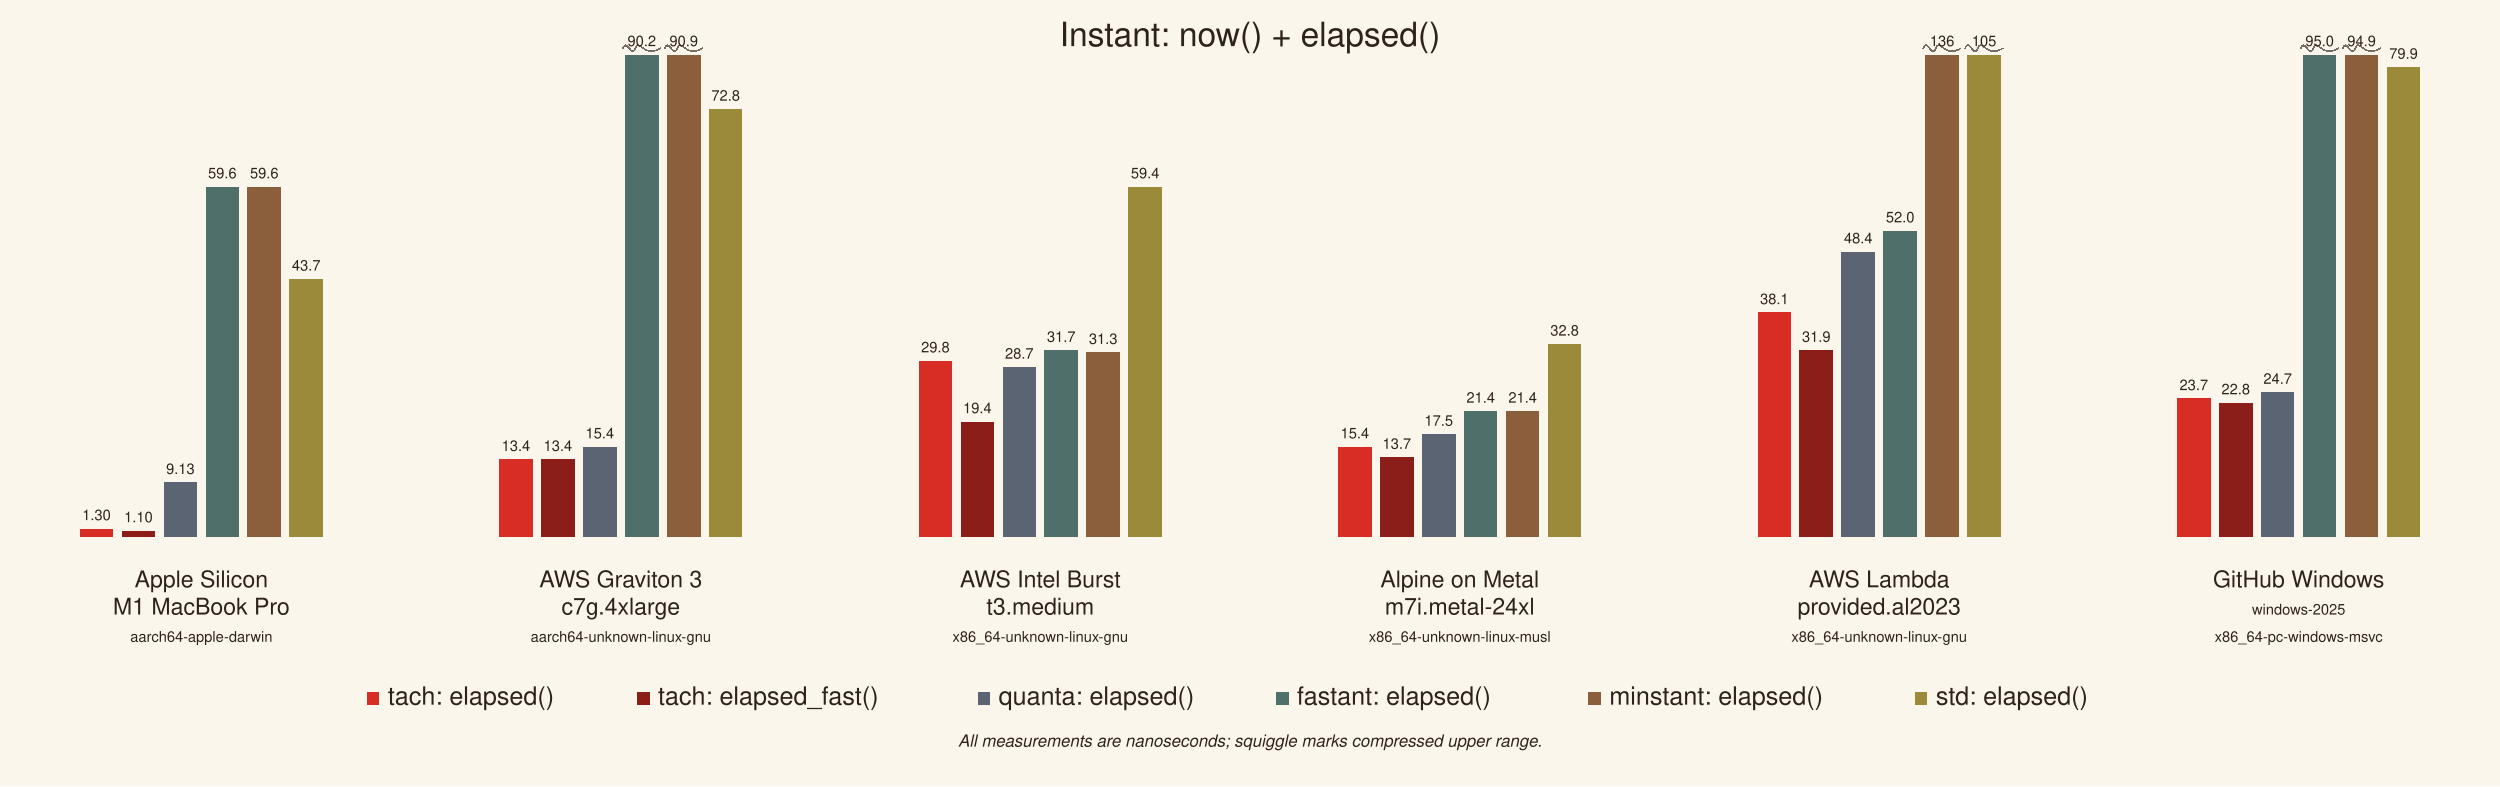
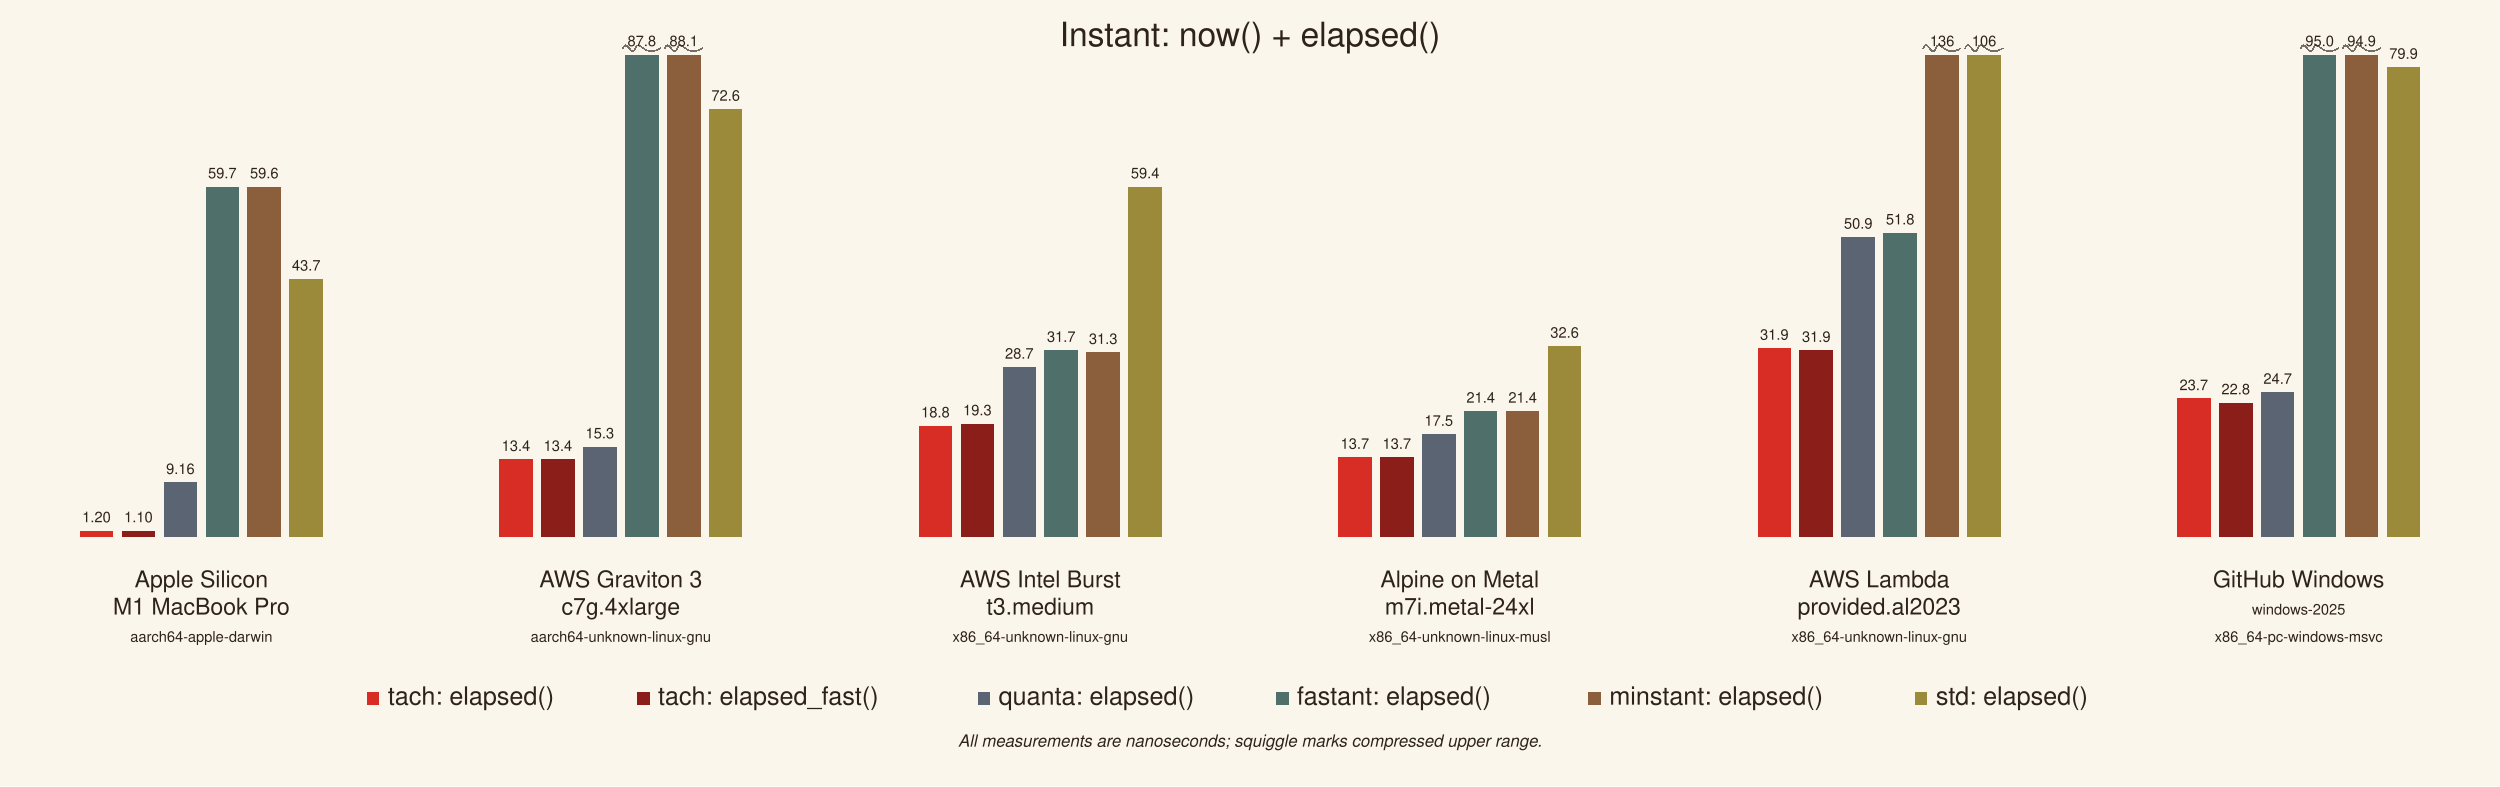
<svg xmlns="http://www.w3.org/2000/svg" width="1192" height="375" viewBox="0 0 1192 375">
  <rect width="1192" height="375" fill="#FBF6EC" />
  <g shape-rendering="crispEdges">
    <text x="596" y="22" text-anchor="middle" font-family="Avenir Next, Helvetica, Arial, sans-serif" font-size="16" fill="#2E231B">Instant: now() + elapsed()</text>
    <rect x="174.92" y="330" width="6" height="6" fill="#D72D24" />
    <text x="184.92" y="336" text-anchor="start" font-family="Avenir Next, Helvetica, Arial, sans-serif" font-size="12" fill="#2E231B">tach: elapsed()</text>
    <rect x="303.72" y="330" width="6" height="6" fill="#8B1E18" />
    <text x="313.72" y="336" text-anchor="start" font-family="Avenir Next, Helvetica, Arial, sans-serif" font-size="12" fill="#2E231B">tach: elapsed_fast()</text>
    <rect x="466.12" y="330" width="6" height="6" fill="#5B6472" />
    <text x="476.12" y="336" text-anchor="start" font-family="Avenir Next, Helvetica, Arial, sans-serif" font-size="12" fill="#2E231B">quanta: elapsed()</text>
    <rect x="608.36" y="330" width="6" height="6" fill="#4F6F6A" />
    <text x="618.36" y="336" text-anchor="start" font-family="Avenir Next, Helvetica, Arial, sans-serif" font-size="12" fill="#2E231B">fastant: elapsed()</text>
    <rect x="757.32" y="330" width="6" height="6" fill="#8B5E3C" />
    <text x="767.32" y="336" text-anchor="start" font-family="Avenir Next, Helvetica, Arial, sans-serif" font-size="12" fill="#2E231B">minstant: elapsed()</text>
    <rect x="913" y="330" width="6" height="6" fill="#9A8A3A" />
    <text x="923" y="336" text-anchor="start" font-family="Avenir Next, Helvetica, Arial, sans-serif" font-size="12" fill="#2E231B">std: elapsed()</text>
    <text x="596" y="356" text-anchor="middle" font-family="Avenir Next, Helvetica, Arial, sans-serif" font-size="8" font-style="italic" fill="#2E231B">All measurements are nanoseconds; squiggle marks compressed upper range.</text>
-     <rect x="38" y="252" width="16" height="4" fill="#D72D24" />
-     <text x="46" y="248" text-anchor="middle" font-family="Avenir Next, Helvetica, Arial, sans-serif" font-size="7" fill="#2E231B">1.30</text>
+     <rect x="38" y="253" width="16" height="3" fill="#D72D24" />
+     <text x="46" y="249" text-anchor="middle" font-family="Avenir Next, Helvetica, Arial, sans-serif" font-size="7" fill="#2E231B">1.20</text>
    <rect x="58" y="253" width="16" height="3" fill="#8B1E18" />
    <text x="66" y="249" text-anchor="middle" font-family="Avenir Next, Helvetica, Arial, sans-serif" font-size="7" fill="#2E231B">1.10</text>
    <rect x="78" y="230" width="16" height="26" fill="#5B6472" />
-     <text x="86" y="226" text-anchor="middle" font-family="Avenir Next, Helvetica, Arial, sans-serif" font-size="7" fill="#2E231B">9.13</text>
+     <text x="86" y="226" text-anchor="middle" font-family="Avenir Next, Helvetica, Arial, sans-serif" font-size="7" fill="#2E231B">9.16</text>
    <rect x="98" y="89" width="16" height="167" fill="#4F6F6A" />
-     <text x="106" y="85" text-anchor="middle" font-family="Avenir Next, Helvetica, Arial, sans-serif" font-size="7" fill="#2E231B">59.6</text>
+     <text x="106" y="85" text-anchor="middle" font-family="Avenir Next, Helvetica, Arial, sans-serif" font-size="7" fill="#2E231B">59.7</text>
    <rect x="118" y="89" width="16" height="167" fill="#8B5E3C" />
    <text x="126" y="85" text-anchor="middle" font-family="Avenir Next, Helvetica, Arial, sans-serif" font-size="7" fill="#2E231B">59.6</text>
    <rect x="138" y="133" width="16" height="123" fill="#9A8A3A" />
    <text x="146" y="129" text-anchor="middle" font-family="Avenir Next, Helvetica, Arial, sans-serif" font-size="7" fill="#2E231B">43.7</text>
    <text x="96" y="280" text-anchor="middle" font-family="Avenir Next, Helvetica, Arial, sans-serif" font-size="11" fill="#2E231B">Apple Silicon</text>
    <text x="96" y="293" text-anchor="middle" font-family="Avenir Next, Helvetica, Arial, sans-serif" font-size="11" fill="#2E231B">M1 MacBook Pro</text>
    <text x="96" y="306" text-anchor="middle" font-family="Avenir Next, Helvetica, Arial, sans-serif" font-size="7" fill="#2E231B">aarch64-apple-darwin</text>
    <rect x="238" y="219" width="16" height="37" fill="#D72D24" />
    <text x="246" y="215" text-anchor="middle" font-family="Avenir Next, Helvetica, Arial, sans-serif" font-size="7" fill="#2E231B">13.4</text>
    <rect x="258" y="219" width="16" height="37" fill="#8B1E18" />
    <text x="266" y="215" text-anchor="middle" font-family="Avenir Next, Helvetica, Arial, sans-serif" font-size="7" fill="#2E231B">13.4</text>
    <rect x="278" y="213" width="16" height="43" fill="#5B6472" />
-     <text x="286" y="209" text-anchor="middle" font-family="Avenir Next, Helvetica, Arial, sans-serif" font-size="7" fill="#2E231B">15.4</text>
+     <text x="286" y="209" text-anchor="middle" font-family="Avenir Next, Helvetica, Arial, sans-serif" font-size="7" fill="#2E231B">15.3</text>
    <rect x="298" y="26" width="16" height="230" fill="#4F6F6A" />
    <path d="M297 23 C299 18 301 28 303 23 S307 28 315 23" stroke="#FBF6EC" stroke-width="4" fill="none" stroke-linecap="round" />
    <path d="M297 23 C299 18 301 28 303 23 S307 28 315 23" stroke="#2E231B" stroke-width="0.8" fill="none" stroke-linecap="round" opacity="0.65" />
-     <text x="306" y="22" text-anchor="middle" font-family="Avenir Next, Helvetica, Arial, sans-serif" font-size="7" fill="#2E231B">90.2</text>
+     <text x="306" y="22" text-anchor="middle" font-family="Avenir Next, Helvetica, Arial, sans-serif" font-size="7" fill="#2E231B">87.8</text>
    <rect x="318" y="26" width="16" height="230" fill="#8B5E3C" />
    <path d="M317 23 C319 18 321 28 323 23 S327 28 335 23" stroke="#FBF6EC" stroke-width="4" fill="none" stroke-linecap="round" />
    <path d="M317 23 C319 18 321 28 323 23 S327 28 335 23" stroke="#2E231B" stroke-width="0.8" fill="none" stroke-linecap="round" opacity="0.65" />
-     <text x="326" y="22" text-anchor="middle" font-family="Avenir Next, Helvetica, Arial, sans-serif" font-size="7" fill="#2E231B">90.9</text>
+     <text x="326" y="22" text-anchor="middle" font-family="Avenir Next, Helvetica, Arial, sans-serif" font-size="7" fill="#2E231B">88.1</text>
    <rect x="338" y="52" width="16" height="204" fill="#9A8A3A" />
-     <text x="346" y="48" text-anchor="middle" font-family="Avenir Next, Helvetica, Arial, sans-serif" font-size="7" fill="#2E231B">72.8</text>
+     <text x="346" y="48" text-anchor="middle" font-family="Avenir Next, Helvetica, Arial, sans-serif" font-size="7" fill="#2E231B">72.6</text>
    <text x="296" y="280" text-anchor="middle" font-family="Avenir Next, Helvetica, Arial, sans-serif" font-size="11" fill="#2E231B">AWS Graviton 3</text>
    <text x="296" y="293" text-anchor="middle" font-family="Avenir Next, Helvetica, Arial, sans-serif" font-size="11" fill="#2E231B">c7g.4xlarge</text>
    <text x="296" y="306" text-anchor="middle" font-family="Avenir Next, Helvetica, Arial, sans-serif" font-size="7" fill="#2E231B">aarch64-unknown-linux-gnu</text>
-     <rect x="438" y="172" width="16" height="84" fill="#D72D24" />
-     <text x="446" y="168" text-anchor="middle" font-family="Avenir Next, Helvetica, Arial, sans-serif" font-size="7" fill="#2E231B">29.8</text>
-     <rect x="458" y="201" width="16" height="55" fill="#8B1E18" />
-     <text x="466" y="197" text-anchor="middle" font-family="Avenir Next, Helvetica, Arial, sans-serif" font-size="7" fill="#2E231B">19.4</text>
+     <rect x="438" y="203" width="16" height="53" fill="#D72D24" />
+     <text x="446" y="199" text-anchor="middle" font-family="Avenir Next, Helvetica, Arial, sans-serif" font-size="7" fill="#2E231B">18.8</text>
+     <rect x="458" y="202" width="16" height="54" fill="#8B1E18" />
+     <text x="466" y="198" text-anchor="middle" font-family="Avenir Next, Helvetica, Arial, sans-serif" font-size="7" fill="#2E231B">19.3</text>
    <rect x="478" y="175" width="16" height="81" fill="#5B6472" />
    <text x="486" y="171" text-anchor="middle" font-family="Avenir Next, Helvetica, Arial, sans-serif" font-size="7" fill="#2E231B">28.7</text>
    <rect x="498" y="167" width="16" height="89" fill="#4F6F6A" />
    <text x="506" y="163" text-anchor="middle" font-family="Avenir Next, Helvetica, Arial, sans-serif" font-size="7" fill="#2E231B">31.7</text>
    <rect x="518" y="168" width="16" height="88" fill="#8B5E3C" />
    <text x="526" y="164" text-anchor="middle" font-family="Avenir Next, Helvetica, Arial, sans-serif" font-size="7" fill="#2E231B">31.3</text>
    <rect x="538" y="89" width="16" height="167" fill="#9A8A3A" />
    <text x="546" y="85" text-anchor="middle" font-family="Avenir Next, Helvetica, Arial, sans-serif" font-size="7" fill="#2E231B">59.4</text>
    <text x="496" y="280" text-anchor="middle" font-family="Avenir Next, Helvetica, Arial, sans-serif" font-size="11" fill="#2E231B">AWS Intel Burst</text>
    <text x="496" y="293" text-anchor="middle" font-family="Avenir Next, Helvetica, Arial, sans-serif" font-size="11" fill="#2E231B">t3.medium</text>
    <text x="496" y="306" text-anchor="middle" font-family="Avenir Next, Helvetica, Arial, sans-serif" font-size="7" fill="#2E231B">x86_64-unknown-linux-gnu</text>
-     <rect x="638" y="213" width="16" height="43" fill="#D72D24" />
-     <text x="646" y="209" text-anchor="middle" font-family="Avenir Next, Helvetica, Arial, sans-serif" font-size="7" fill="#2E231B">15.4</text>
+     <rect x="638" y="218" width="16" height="38" fill="#D72D24" />
+     <text x="646" y="214" text-anchor="middle" font-family="Avenir Next, Helvetica, Arial, sans-serif" font-size="7" fill="#2E231B">13.7</text>
    <rect x="658" y="218" width="16" height="38" fill="#8B1E18" />
    <text x="666" y="214" text-anchor="middle" font-family="Avenir Next, Helvetica, Arial, sans-serif" font-size="7" fill="#2E231B">13.7</text>
    <rect x="678" y="207" width="16" height="49" fill="#5B6472" />
    <text x="686" y="203" text-anchor="middle" font-family="Avenir Next, Helvetica, Arial, sans-serif" font-size="7" fill="#2E231B">17.5</text>
    <rect x="698" y="196" width="16" height="60" fill="#4F6F6A" />
    <text x="706" y="192" text-anchor="middle" font-family="Avenir Next, Helvetica, Arial, sans-serif" font-size="7" fill="#2E231B">21.4</text>
    <rect x="718" y="196" width="16" height="60" fill="#8B5E3C" />
    <text x="726" y="192" text-anchor="middle" font-family="Avenir Next, Helvetica, Arial, sans-serif" font-size="7" fill="#2E231B">21.4</text>
-     <rect x="738" y="164" width="16" height="92" fill="#9A8A3A" />
-     <text x="746" y="160" text-anchor="middle" font-family="Avenir Next, Helvetica, Arial, sans-serif" font-size="7" fill="#2E231B">32.8</text>
+     <rect x="738" y="165" width="16" height="91" fill="#9A8A3A" />
+     <text x="746" y="161" text-anchor="middle" font-family="Avenir Next, Helvetica, Arial, sans-serif" font-size="7" fill="#2E231B">32.6</text>
    <text x="696" y="280" text-anchor="middle" font-family="Avenir Next, Helvetica, Arial, sans-serif" font-size="11" fill="#2E231B">Alpine on Metal</text>
    <text x="696" y="293" text-anchor="middle" font-family="Avenir Next, Helvetica, Arial, sans-serif" font-size="11" fill="#2E231B">m7i.metal-24xl</text>
    <text x="696" y="306" text-anchor="middle" font-family="Avenir Next, Helvetica, Arial, sans-serif" font-size="7" fill="#2E231B">x86_64-unknown-linux-musl</text>
-     <rect x="838" y="149" width="16" height="107" fill="#D72D24" />
-     <text x="846" y="145" text-anchor="middle" font-family="Avenir Next, Helvetica, Arial, sans-serif" font-size="7" fill="#2E231B">38.1</text>
+     <rect x="838" y="166" width="16" height="90" fill="#D72D24" />
+     <text x="846" y="162" text-anchor="middle" font-family="Avenir Next, Helvetica, Arial, sans-serif" font-size="7" fill="#2E231B">31.9</text>
    <rect x="858" y="167" width="16" height="89" fill="#8B1E18" />
    <text x="866" y="163" text-anchor="middle" font-family="Avenir Next, Helvetica, Arial, sans-serif" font-size="7" fill="#2E231B">31.9</text>
-     <rect x="878" y="120" width="16" height="136" fill="#5B6472" />
-     <text x="886" y="116" text-anchor="middle" font-family="Avenir Next, Helvetica, Arial, sans-serif" font-size="7" fill="#2E231B">48.4</text>
-     <rect x="898" y="110" width="16" height="146" fill="#4F6F6A" />
-     <text x="906" y="106" text-anchor="middle" font-family="Avenir Next, Helvetica, Arial, sans-serif" font-size="7" fill="#2E231B">52.0</text>
+     <rect x="878" y="113" width="16" height="143" fill="#5B6472" />
+     <text x="886" y="109" text-anchor="middle" font-family="Avenir Next, Helvetica, Arial, sans-serif" font-size="7" fill="#2E231B">50.9</text>
+     <rect x="898" y="111" width="16" height="145" fill="#4F6F6A" />
+     <text x="906" y="107" text-anchor="middle" font-family="Avenir Next, Helvetica, Arial, sans-serif" font-size="7" fill="#2E231B">51.8</text>
    <rect x="918" y="26" width="16" height="230" fill="#8B5E3C" />
    <path d="M917 23 C919 18 921 28 923 23 S927 28 935 23" stroke="#FBF6EC" stroke-width="4" fill="none" stroke-linecap="round" />
    <path d="M917 23 C919 18 921 28 923 23 S927 28 935 23" stroke="#2E231B" stroke-width="0.8" fill="none" stroke-linecap="round" opacity="0.65" />
    <text x="926" y="22" text-anchor="middle" font-family="Avenir Next, Helvetica, Arial, sans-serif" font-size="7" fill="#2E231B">136</text>
    <rect x="938" y="26" width="16" height="230" fill="#9A8A3A" />
    <path d="M937 23 C939 18 941 28 943 23 S947 28 955 23" stroke="#FBF6EC" stroke-width="4" fill="none" stroke-linecap="round" />
    <path d="M937 23 C939 18 941 28 943 23 S947 28 955 23" stroke="#2E231B" stroke-width="0.8" fill="none" stroke-linecap="round" opacity="0.65" />
-     <text x="946" y="22" text-anchor="middle" font-family="Avenir Next, Helvetica, Arial, sans-serif" font-size="7" fill="#2E231B">105</text>
+     <text x="946" y="22" text-anchor="middle" font-family="Avenir Next, Helvetica, Arial, sans-serif" font-size="7" fill="#2E231B">106</text>
    <text x="896" y="280" text-anchor="middle" font-family="Avenir Next, Helvetica, Arial, sans-serif" font-size="11" fill="#2E231B">AWS Lambda</text>
    <text x="896" y="293" text-anchor="middle" font-family="Avenir Next, Helvetica, Arial, sans-serif" font-size="11" fill="#2E231B">provided.al2023</text>
    <text x="896" y="306" text-anchor="middle" font-family="Avenir Next, Helvetica, Arial, sans-serif" font-size="7" fill="#2E231B">x86_64-unknown-linux-gnu</text>
    <rect x="1038" y="190" width="16" height="66" fill="#D72D24" />
    <text x="1046" y="186" text-anchor="middle" font-family="Avenir Next, Helvetica, Arial, sans-serif" font-size="7" fill="#2E231B">23.7</text>
    <rect x="1058" y="192" width="16" height="64" fill="#8B1E18" />
    <text x="1066" y="188" text-anchor="middle" font-family="Avenir Next, Helvetica, Arial, sans-serif" font-size="7" fill="#2E231B">22.8</text>
    <rect x="1078" y="187" width="16" height="69" fill="#5B6472" />
    <text x="1086" y="183" text-anchor="middle" font-family="Avenir Next, Helvetica, Arial, sans-serif" font-size="7" fill="#2E231B">24.7</text>
    <rect x="1098" y="26" width="16" height="230" fill="#4F6F6A" />
    <path d="M1097 23 C1099 18 1101 28 1103 23 S1107 28 1115 23" stroke="#FBF6EC" stroke-width="4" fill="none" stroke-linecap="round" />
    <path d="M1097 23 C1099 18 1101 28 1103 23 S1107 28 1115 23" stroke="#2E231B" stroke-width="0.8" fill="none" stroke-linecap="round" opacity="0.65" />
    <text x="1106" y="22" text-anchor="middle" font-family="Avenir Next, Helvetica, Arial, sans-serif" font-size="7" fill="#2E231B">95.0</text>
    <rect x="1118" y="26" width="16" height="230" fill="#8B5E3C" />
    <path d="M1117 23 C1119 18 1121 28 1123 23 S1127 28 1135 23" stroke="#FBF6EC" stroke-width="4" fill="none" stroke-linecap="round" />
    <path d="M1117 23 C1119 18 1121 28 1123 23 S1127 28 1135 23" stroke="#2E231B" stroke-width="0.8" fill="none" stroke-linecap="round" opacity="0.65" />
    <text x="1126" y="22" text-anchor="middle" font-family="Avenir Next, Helvetica, Arial, sans-serif" font-size="7" fill="#2E231B">94.9</text>
    <rect x="1138" y="32" width="16" height="224" fill="#9A8A3A" />
    <text x="1146" y="28" text-anchor="middle" font-family="Avenir Next, Helvetica, Arial, sans-serif" font-size="7" fill="#2E231B">79.9</text>
    <text x="1096" y="280" text-anchor="middle" font-family="Avenir Next, Helvetica, Arial, sans-serif" font-size="11" fill="#2E231B">GitHub Windows</text>
    <text x="1096" y="293" text-anchor="middle" font-family="Avenir Next, Helvetica, Arial, sans-serif" font-size="7" fill="#2E231B">windows-2025</text>
    <text x="1096" y="306" text-anchor="middle" font-family="Avenir Next, Helvetica, Arial, sans-serif" font-size="7" fill="#2E231B">x86_64-pc-windows-msvc</text>
  </g>
</svg>
